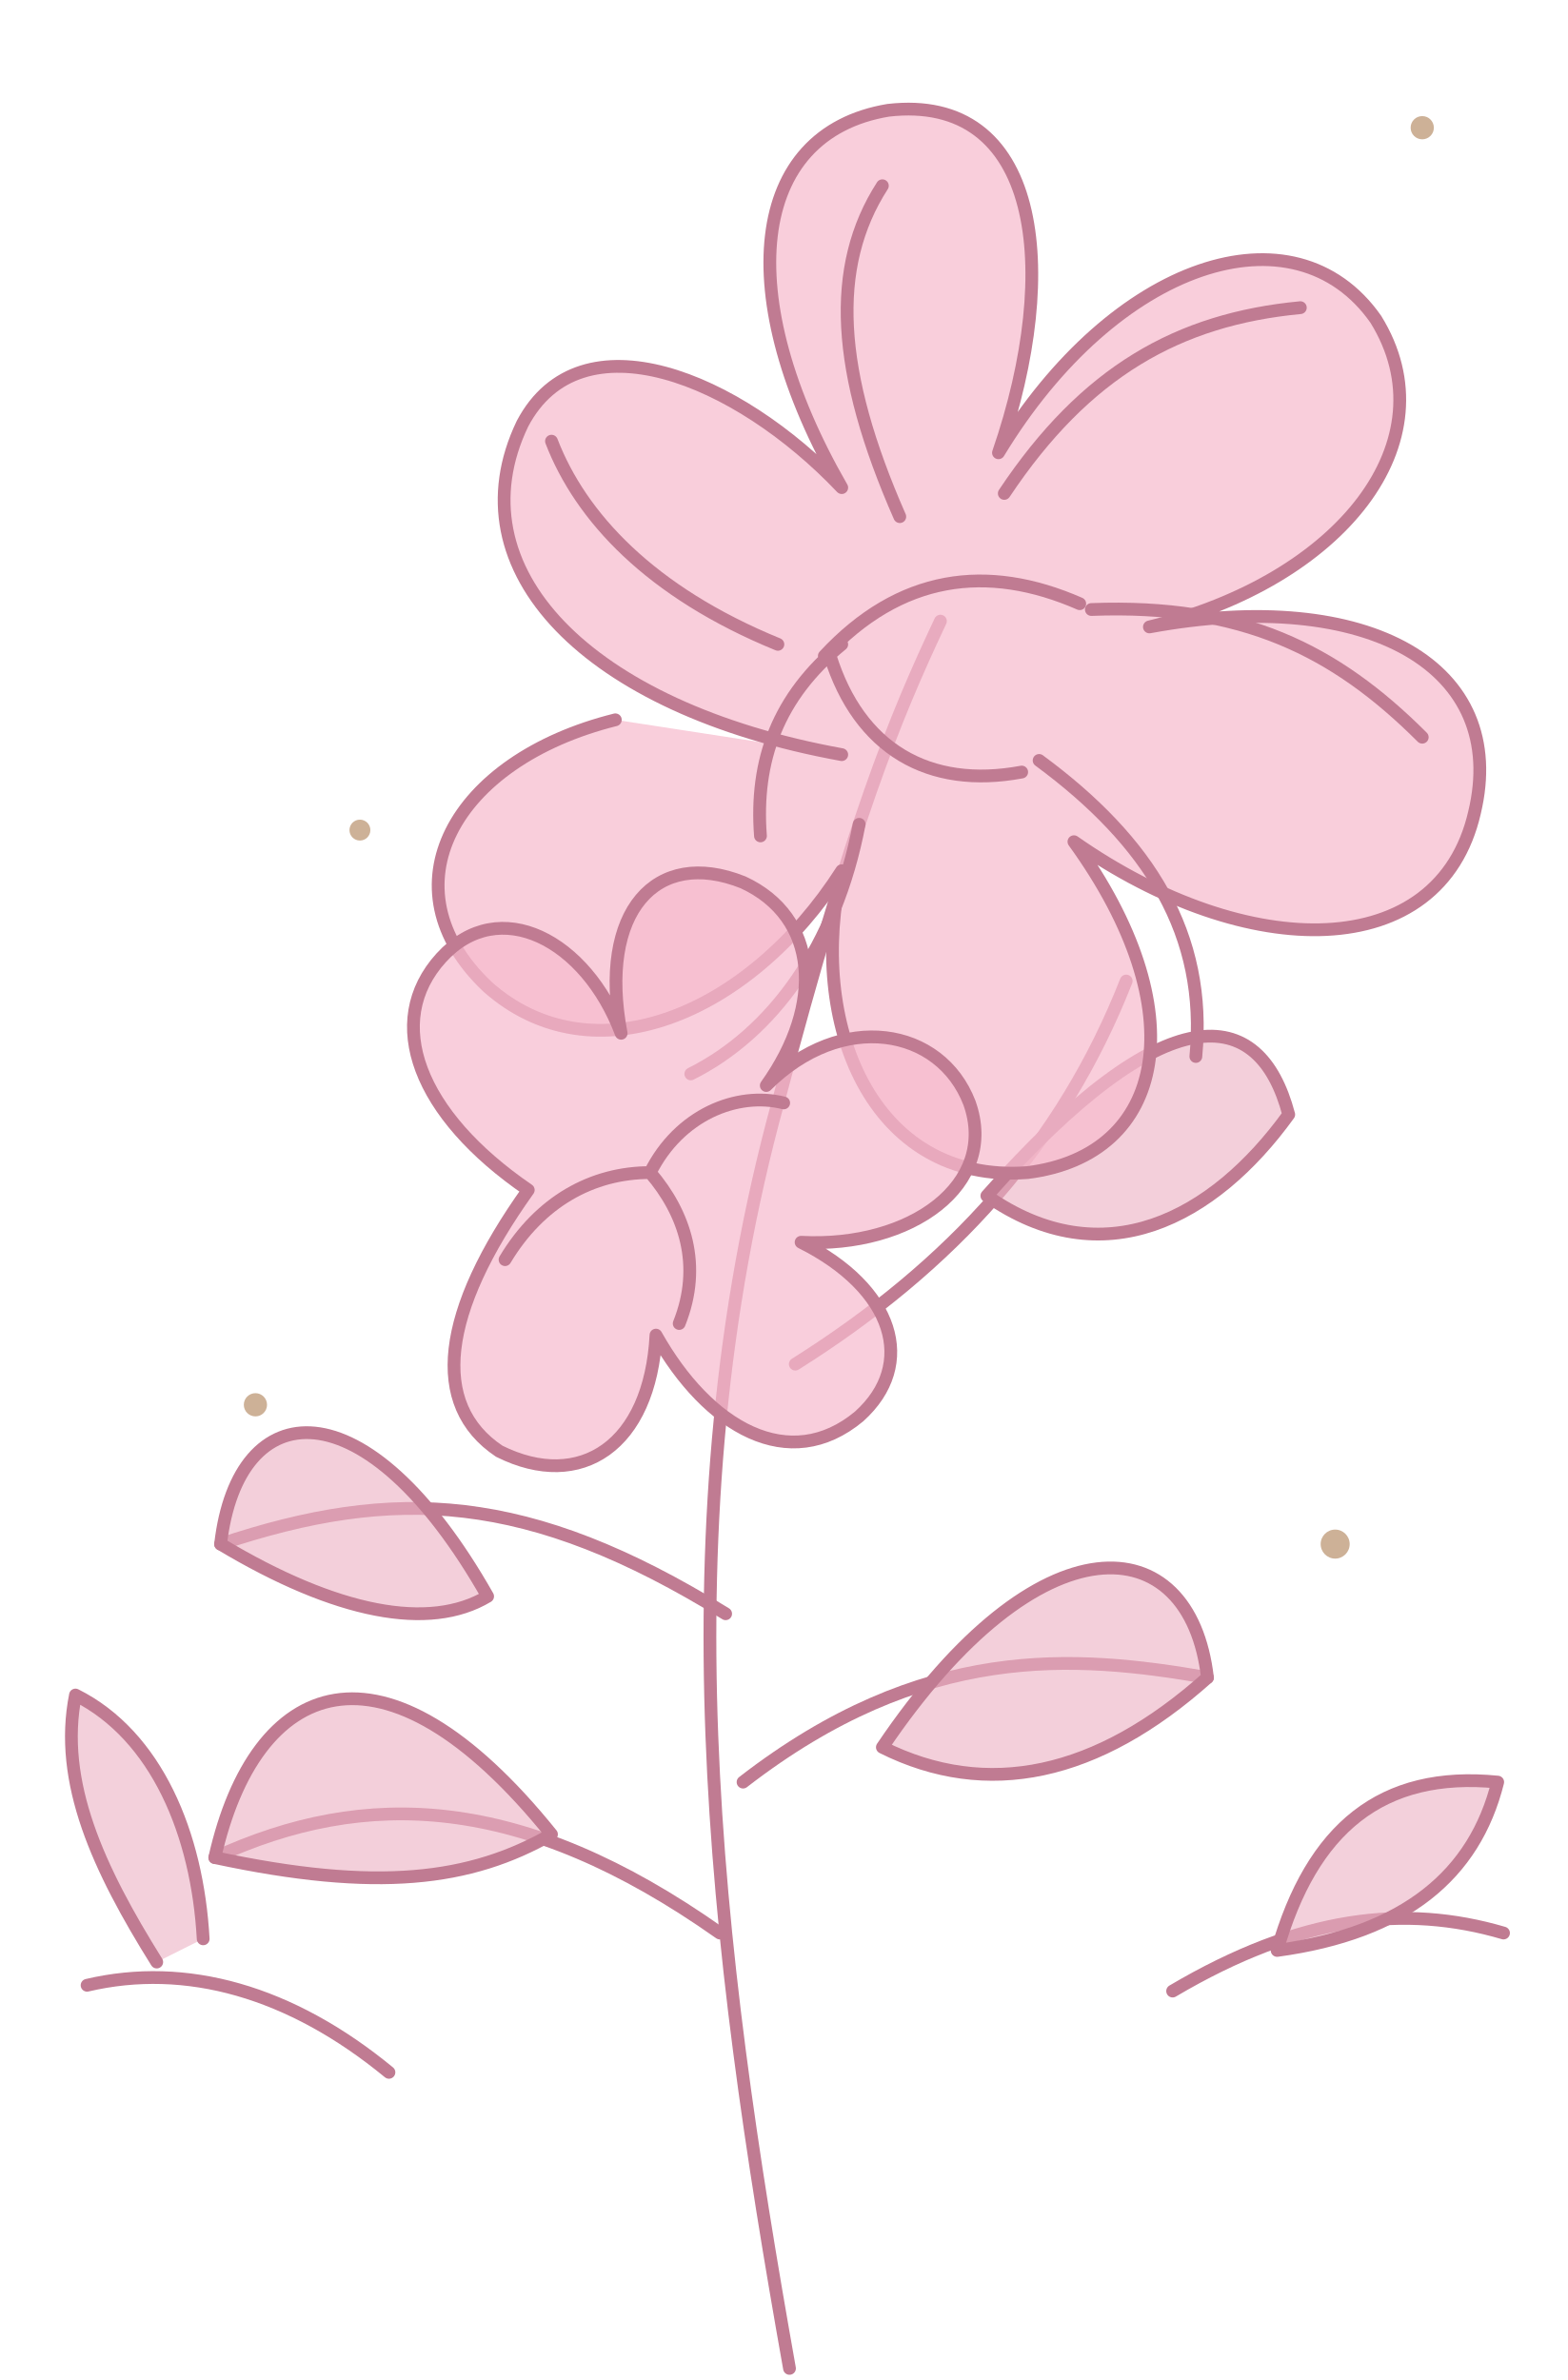
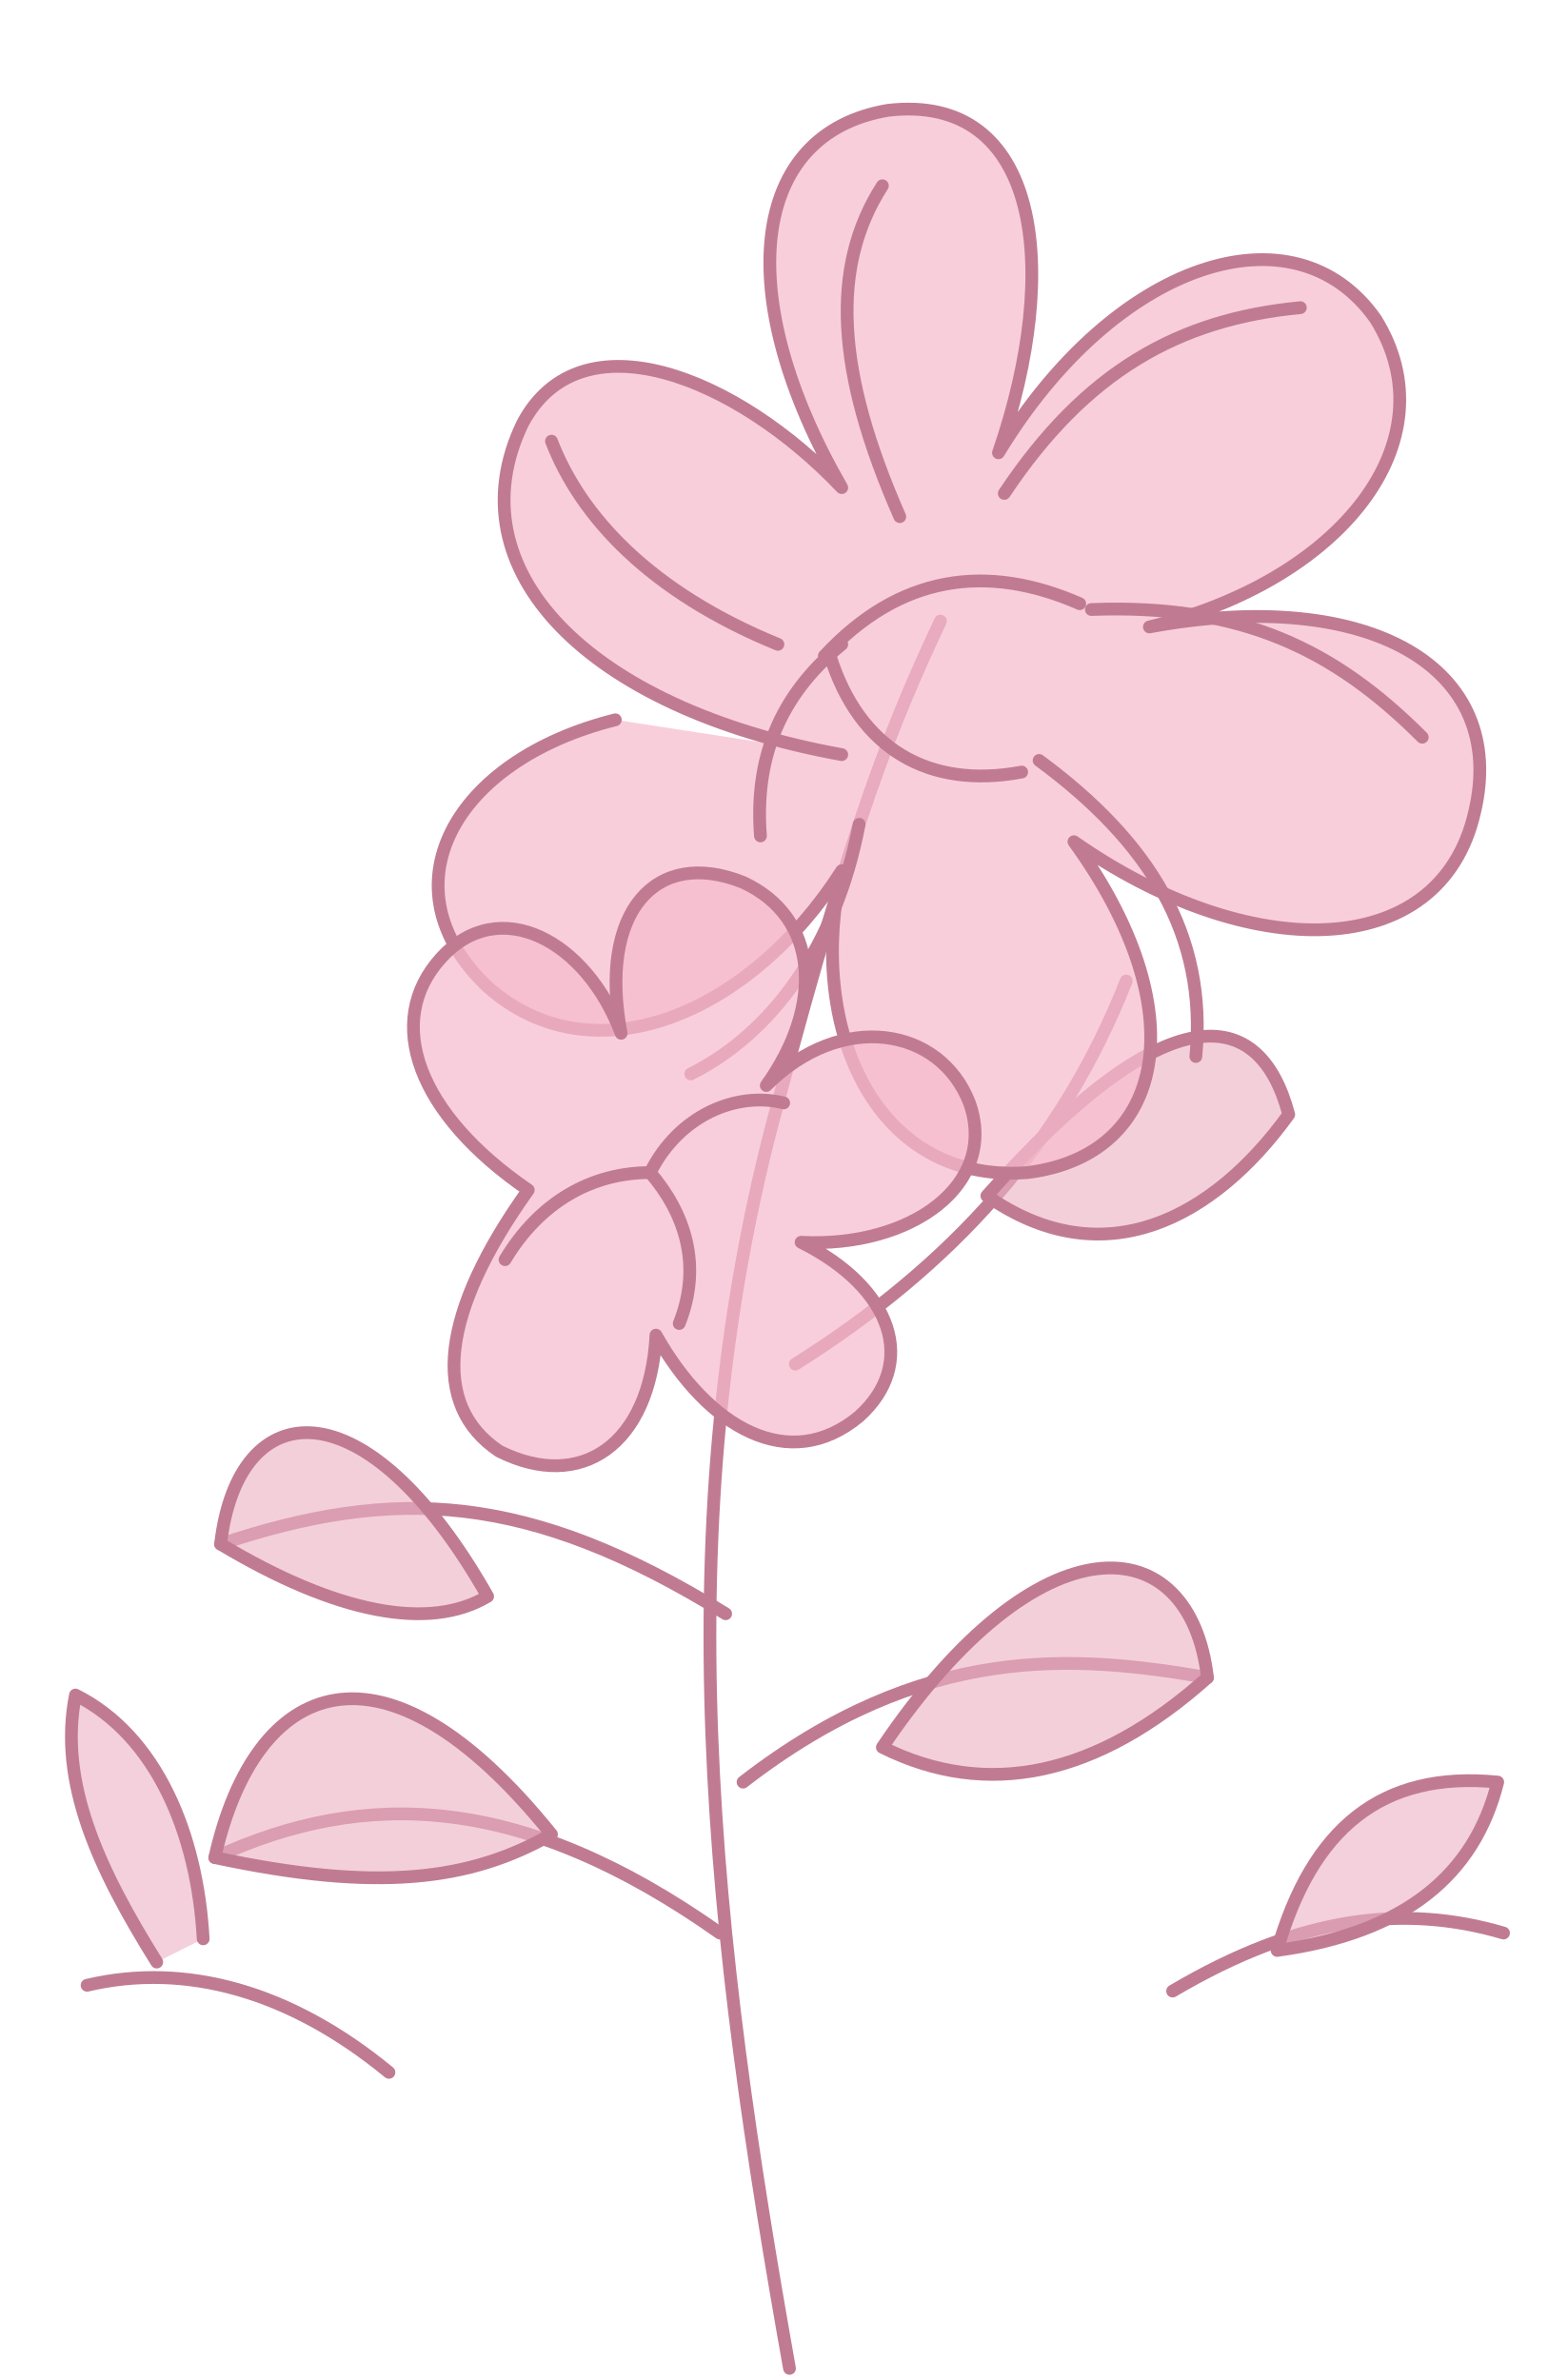
<svg xmlns="http://www.w3.org/2000/svg" viewBox="0 0 270 410" fill="none" aria-hidden="true">
  <g stroke="#b96d86" stroke-width="2.2" stroke-linecap="round" stroke-linejoin="round" opacity=".9">
    <path d="M136 408C123 335 114 263 134 190C147 141 154 124 162 107" />
    <path d="M124 333C90 309 63 308 37 320M128 307c31-24 57-22 80-18M125 278c-34-21-57-22-87-12M137 235c27-17 46-38 57-66" />
    <path d="M95 316c-29-36-51-27-58 4 28 6 44 4 58-4ZM152 301c27-40 53-38 56-12-19 17-38 21-56 12ZM84 275c-21-37-43-35-46-9 20 12 36 15 46 9ZM170 206c31-35 47-33 52-14-13 18-32 28-52 14Z" fill="#e9a9bc" fill-opacity=".62" />
    <path d="M145 130c-44-8-67-32-55-57 10-19 37-8 55 11-19-33-16-61 8-65 26-3 30 27 19 59 20-33 51-43 65-23 13 21-6 45-39 53 38-7 62 7 56 32-6 26-39 26-69 5 21 29 16 54-8 57-27 2-38-26-32-52-16 25-43 36-61 20-18-17-6-39 22-46" fill="#f5b5c9" fill-opacity=".74" />
    <path d="M155 89c-11-25-12-43-3-57M173 85c14-21 30-30 51-32M188 105c26-1 42 7 57 22M179 131c19 14 29 30 27 51M148 142c-4 21-15 36-29 43M134 111c-22-9-34-22-39-35" />
    <path d="M142 113c13-14 28-16 44-9M143 113c5 16 17 23 33 20M145 111c-11 9-15 20-14 33" />
    <path d="M91 205c-19-13-25-29-15-40 10-11 25-3 31 13-4-21 6-32 21-26 13 6 14 21 4 35 13-13 30-10 35 3 5 14-10 25-29 24 16 8 20 21 10 30-12 10-26 2-35-14-1 19-13 27-27 20-12-8-10-24 5-45Z" fill="#f5b5c9" fill-opacity=".72" />
    <path d="M112 202c5-10 15-14 23-12M112 202c6 7 9 16 5 26M112 202c-10 0-19 5-25 15" />
    <path d="M67 357c-17-14-35-19-52-15M202 343c22-13 40-15 57-10" />
    <path d="M27 338c-10-16-17-31-14-46 14 7 21 24 22 42M220 336c6-21 18-31 38-29-4 16-16 26-38 29" fill="#e9a9bc" fill-opacity=".6" />
  </g>
-   <g fill="#b8906b" opacity=".7">
-     <circle cx="44" cy="242" r="2" />
-     <circle cx="230" cy="266" r="2.5" />
-     <circle cx="62" cy="143" r="1.8" />
-     <circle cx="245" cy="22" r="2" />
-   </g>
</svg>
